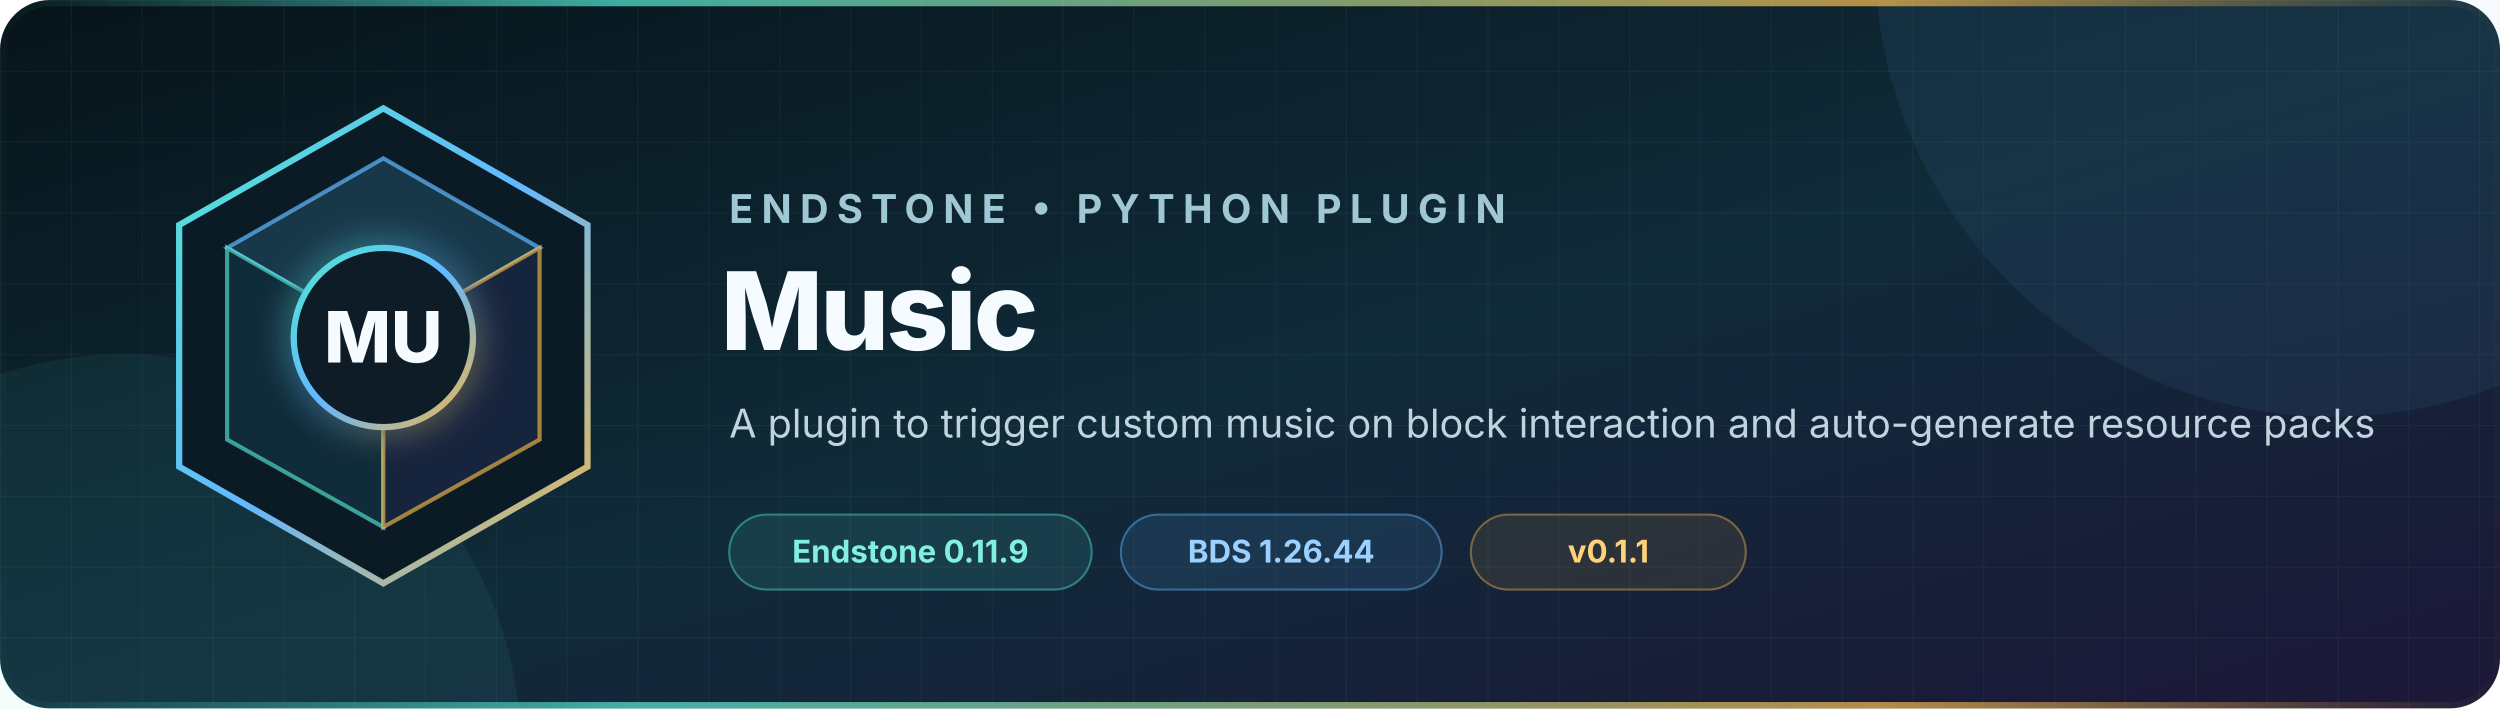
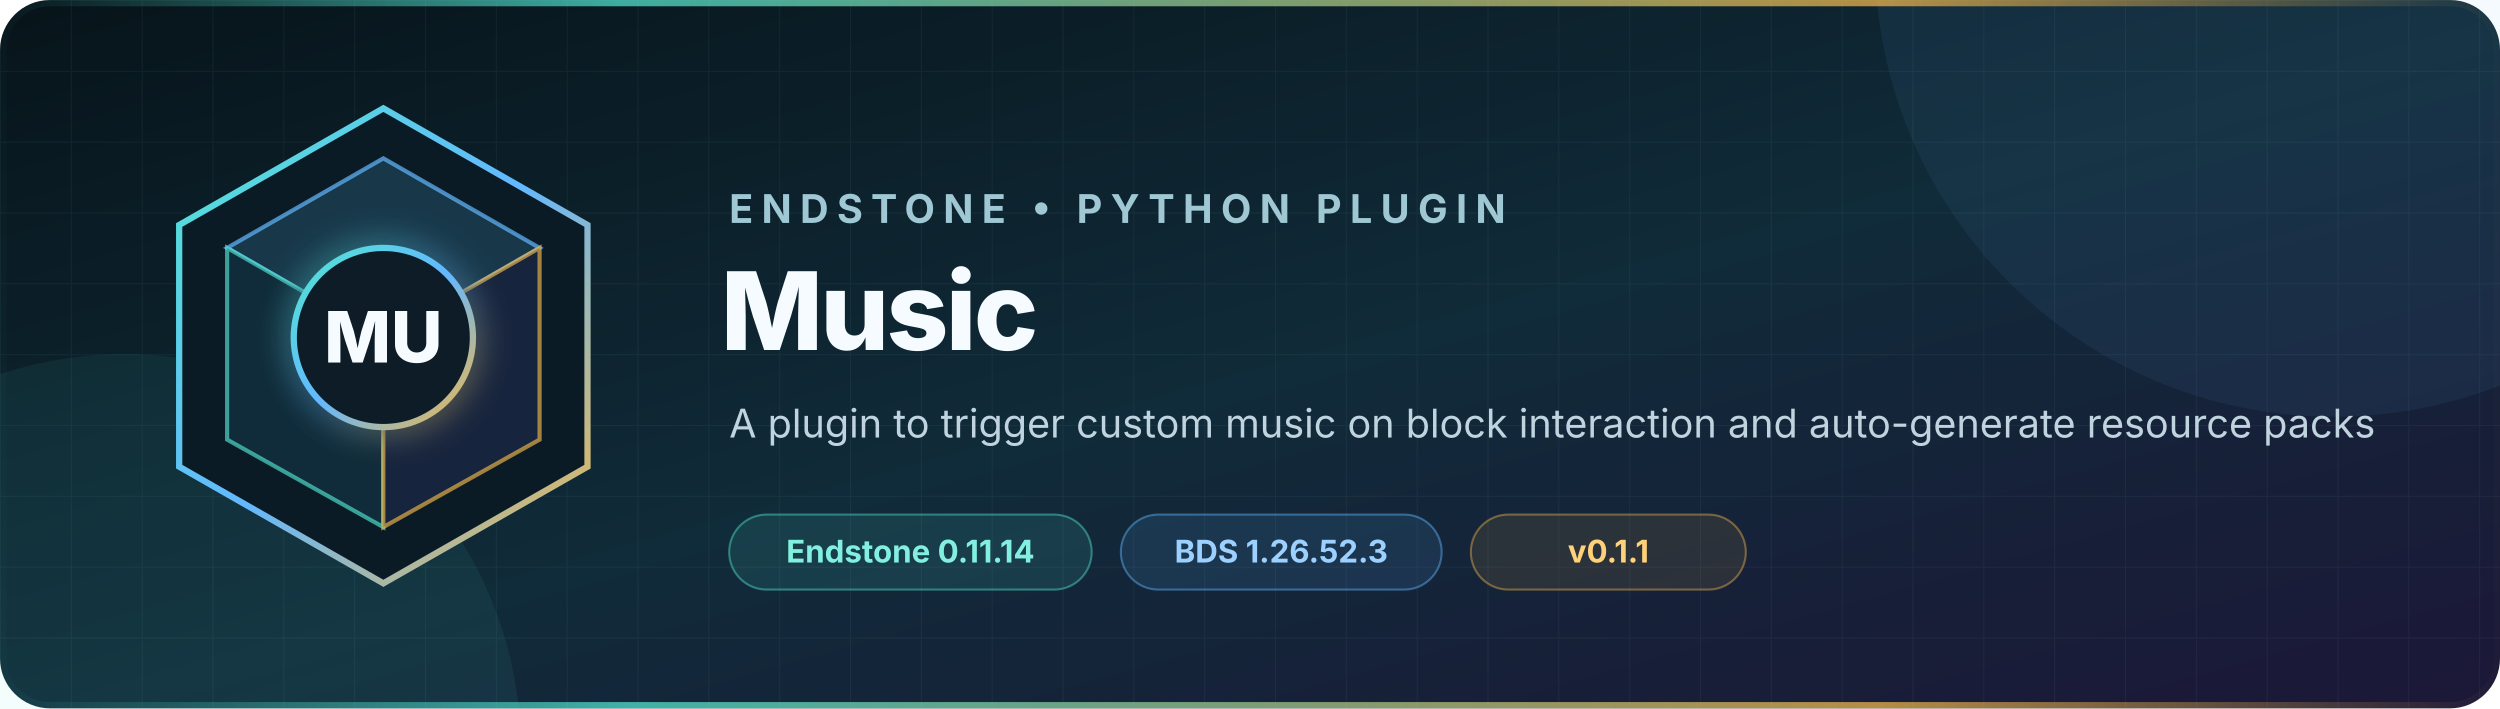
<svg xmlns="http://www.w3.org/2000/svg" width="1200" height="340" viewBox="0 0 1200 340" role="img" aria-labelledby="title description">
  <defs>
    <linearGradient id="background" x1="0" y1="0" x2="1" y2="1">
      <stop offset="0" stop-color="#07141a" />
      <stop offset="0.52" stop-color="#102b39" />
      <stop offset="1" stop-color="#1c1738" />
    </linearGradient>
    <linearGradient id="accent" x1="0" y1="0" x2="1" y2="1">
      <stop offset="0" stop-color="#52e5d1" />
      <stop offset="0.5" stop-color="#63b8ff" />
      <stop offset="1" stop-color="#f2b84b" />
    </linearGradient>
    <linearGradient id="rule" x1="0" y1="0" x2="1" y2="0">
      <stop offset="0" stop-color="#52e5d1" stop-opacity="0" />
      <stop offset="0.25" stop-color="#52e5d1" />
      <stop offset="0.75" stop-color="#f2b84b" />
      <stop offset="1" stop-color="#f2b84b" stop-opacity="0" />
    </linearGradient>
    <pattern id="grid" width="34" height="34" patternUnits="userSpaceOnUse">
      <path d="M34 0H0V34" fill="none" stroke="#9cdceb" stroke-opacity="0.055" />
    </pattern>
    <filter id="glow" x="-50%" y="-50%" width="200%" height="200%">
      <feGaussianBlur stdDeviation="8" result="blur" />
      <feMerge>
        <feMergeNode in="blur" />
        <feMergeNode in="SourceGraphic" />
      </feMerge>
    </filter>
  </defs>
  <rect width="1200" height="340" rx="24" fill="url(#background)" />
  <rect width="1200" height="340" rx="24" fill="url(#grid)" />
  <circle cx="1120" cy="-20" r="220" fill="#63b8ff" opacity="0.07" />
  <circle cx="60" cy="360" r="190" fill="#52e5d1" opacity="0.07" />
  <g transform="translate(72 48)">
    <path d="M112 4 210 60v116l-98 56-98-56V60Z" fill="#0b1b25" stroke="url(#accent)" stroke-width="3" />
    <path d="m112 28 75 43-75 43-75-43Z" fill="#18384a" stroke="#63b8ff" stroke-opacity="0.7" stroke-width="2" />
    <path d="m37 71 75 43v91l-75-42Z" fill="#102b39" stroke="#52e5d1" stroke-opacity="0.65" stroke-width="2" />
    <path d="m187 71-75 43v91l75-42Z" fill="#17243d" stroke="#f2b84b" stroke-opacity="0.65" stroke-width="2" />
    <circle cx="112" cy="114" r="43" fill="#0b1b25" stroke="url(#accent)" stroke-width="3" filter="url(#glow)" />
    <text x="112" y="126" text-anchor="middle" fill="#f5fbff" font-family="Inter, Segoe UI, Arial, sans-serif" font-size="34" font-weight="760">MU</text>
  </g>
  <g font-family="Inter, Segoe UI, Arial, sans-serif">
    <text x="350" y="107" fill="#9fc8d4" font-size="19" font-weight="650" letter-spacing="4">ENDSTONE • PYTHON PLUGIN</text>
    <text x="346" y="168" fill="#f5fbff" font-size="52" font-weight="760" letter-spacing="-1.3">Music</text>
    <text x="350" y="210" fill="#c0d4df" font-size="19">A plugin to trigger custom music on block interaction and auto-generate resource packs</text>
    <g transform="translate(350 247)" font-size="15" font-weight="650">
      <rect width="174" height="36" rx="18" fill="#52e5d1" fill-opacity="0.11" stroke="#52e5d1" stroke-opacity="0.44" />
-       <text x="87" y="23" text-anchor="middle" fill="#82efe0">Endstone 0.11.9</text>
+       <text x="87" y="23" text-anchor="middle" fill="#82efe0">Endstone 0.11.14</text>
      <rect x="188" width="154" height="36" rx="18" fill="#63b8ff" fill-opacity="0.11" stroke="#63b8ff" stroke-opacity="0.44" />
-       <text x="265" y="23" text-anchor="middle" fill="#9bd0ff">BDS 1.26.44</text>
+       <text x="265" y="23" text-anchor="middle" fill="#9bd0ff">BDS 1.26.52.3</text>
      <rect x="356" width="132" height="36" rx="18" fill="#f2b84b" fill-opacity="0.1" stroke="#f2b84b" stroke-opacity="0.42" />
      <text x="422" y="23" text-anchor="middle" fill="#ffd27a">v0.1.1</text>
    </g>
  </g>
  <rect x="1.5" y="1.5" width="1197" height="337" rx="22.5" fill="none" stroke="url(#rule)" stroke-width="3" opacity="0.72" />
</svg>
